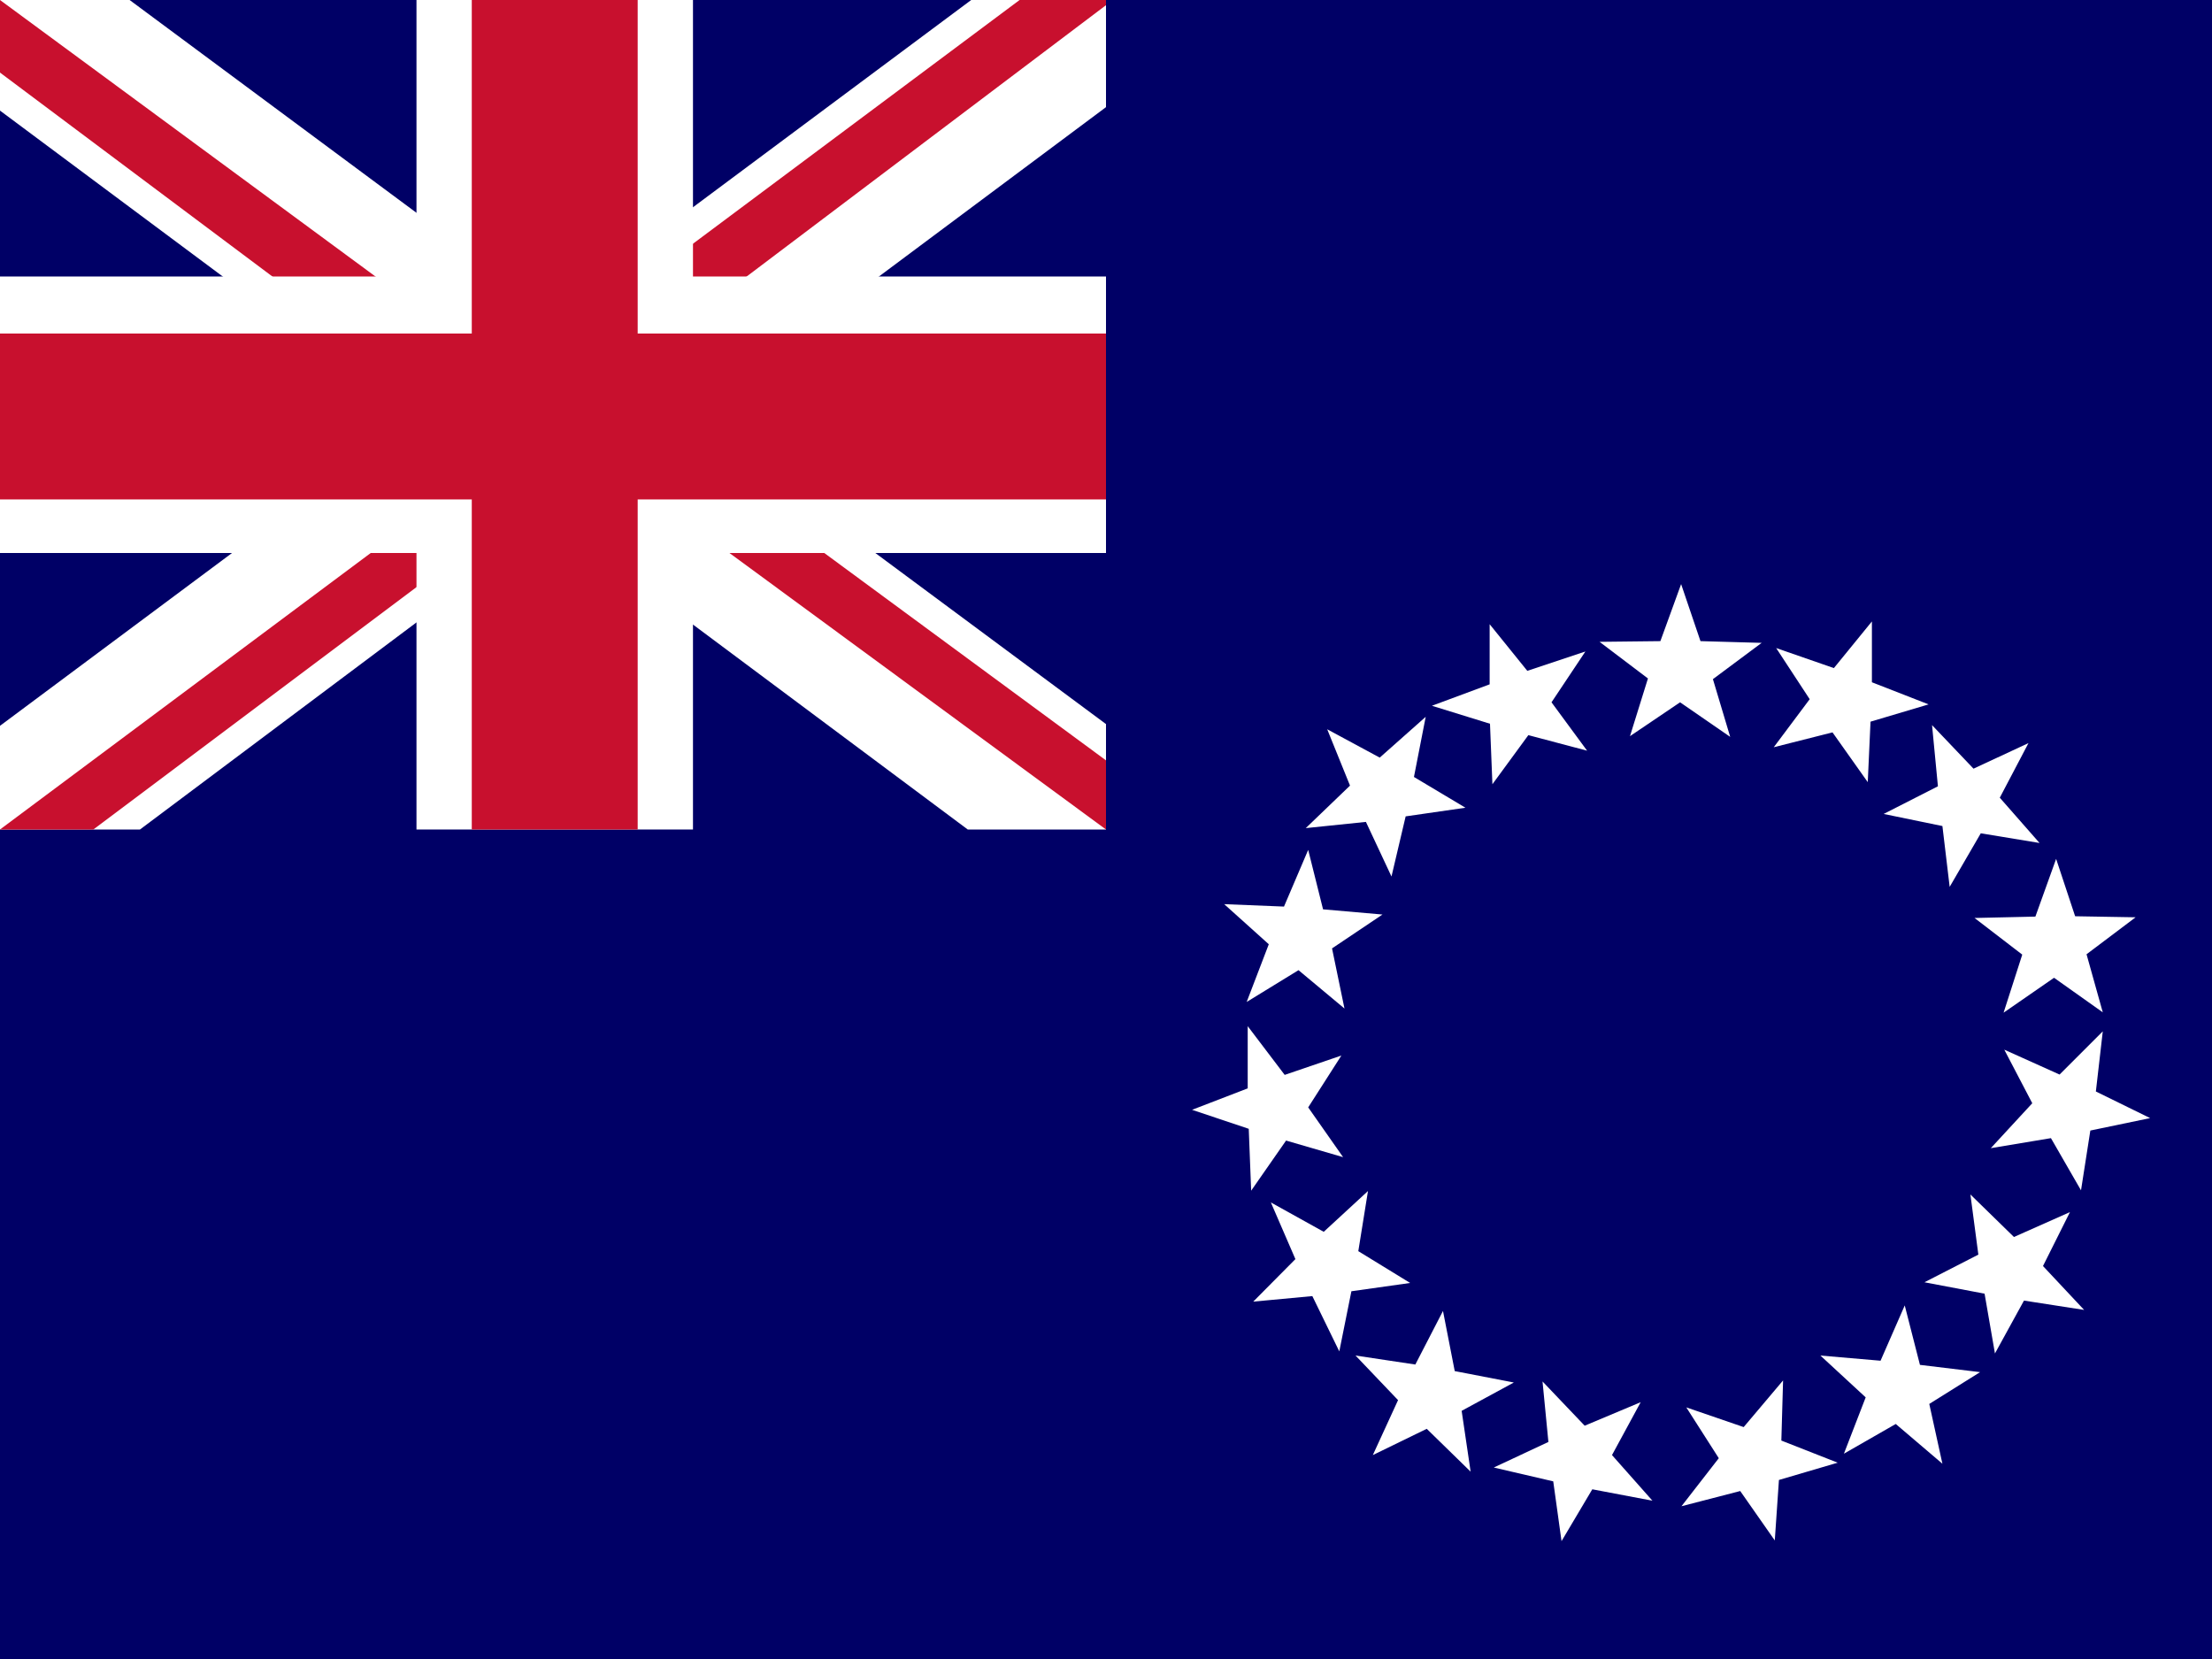
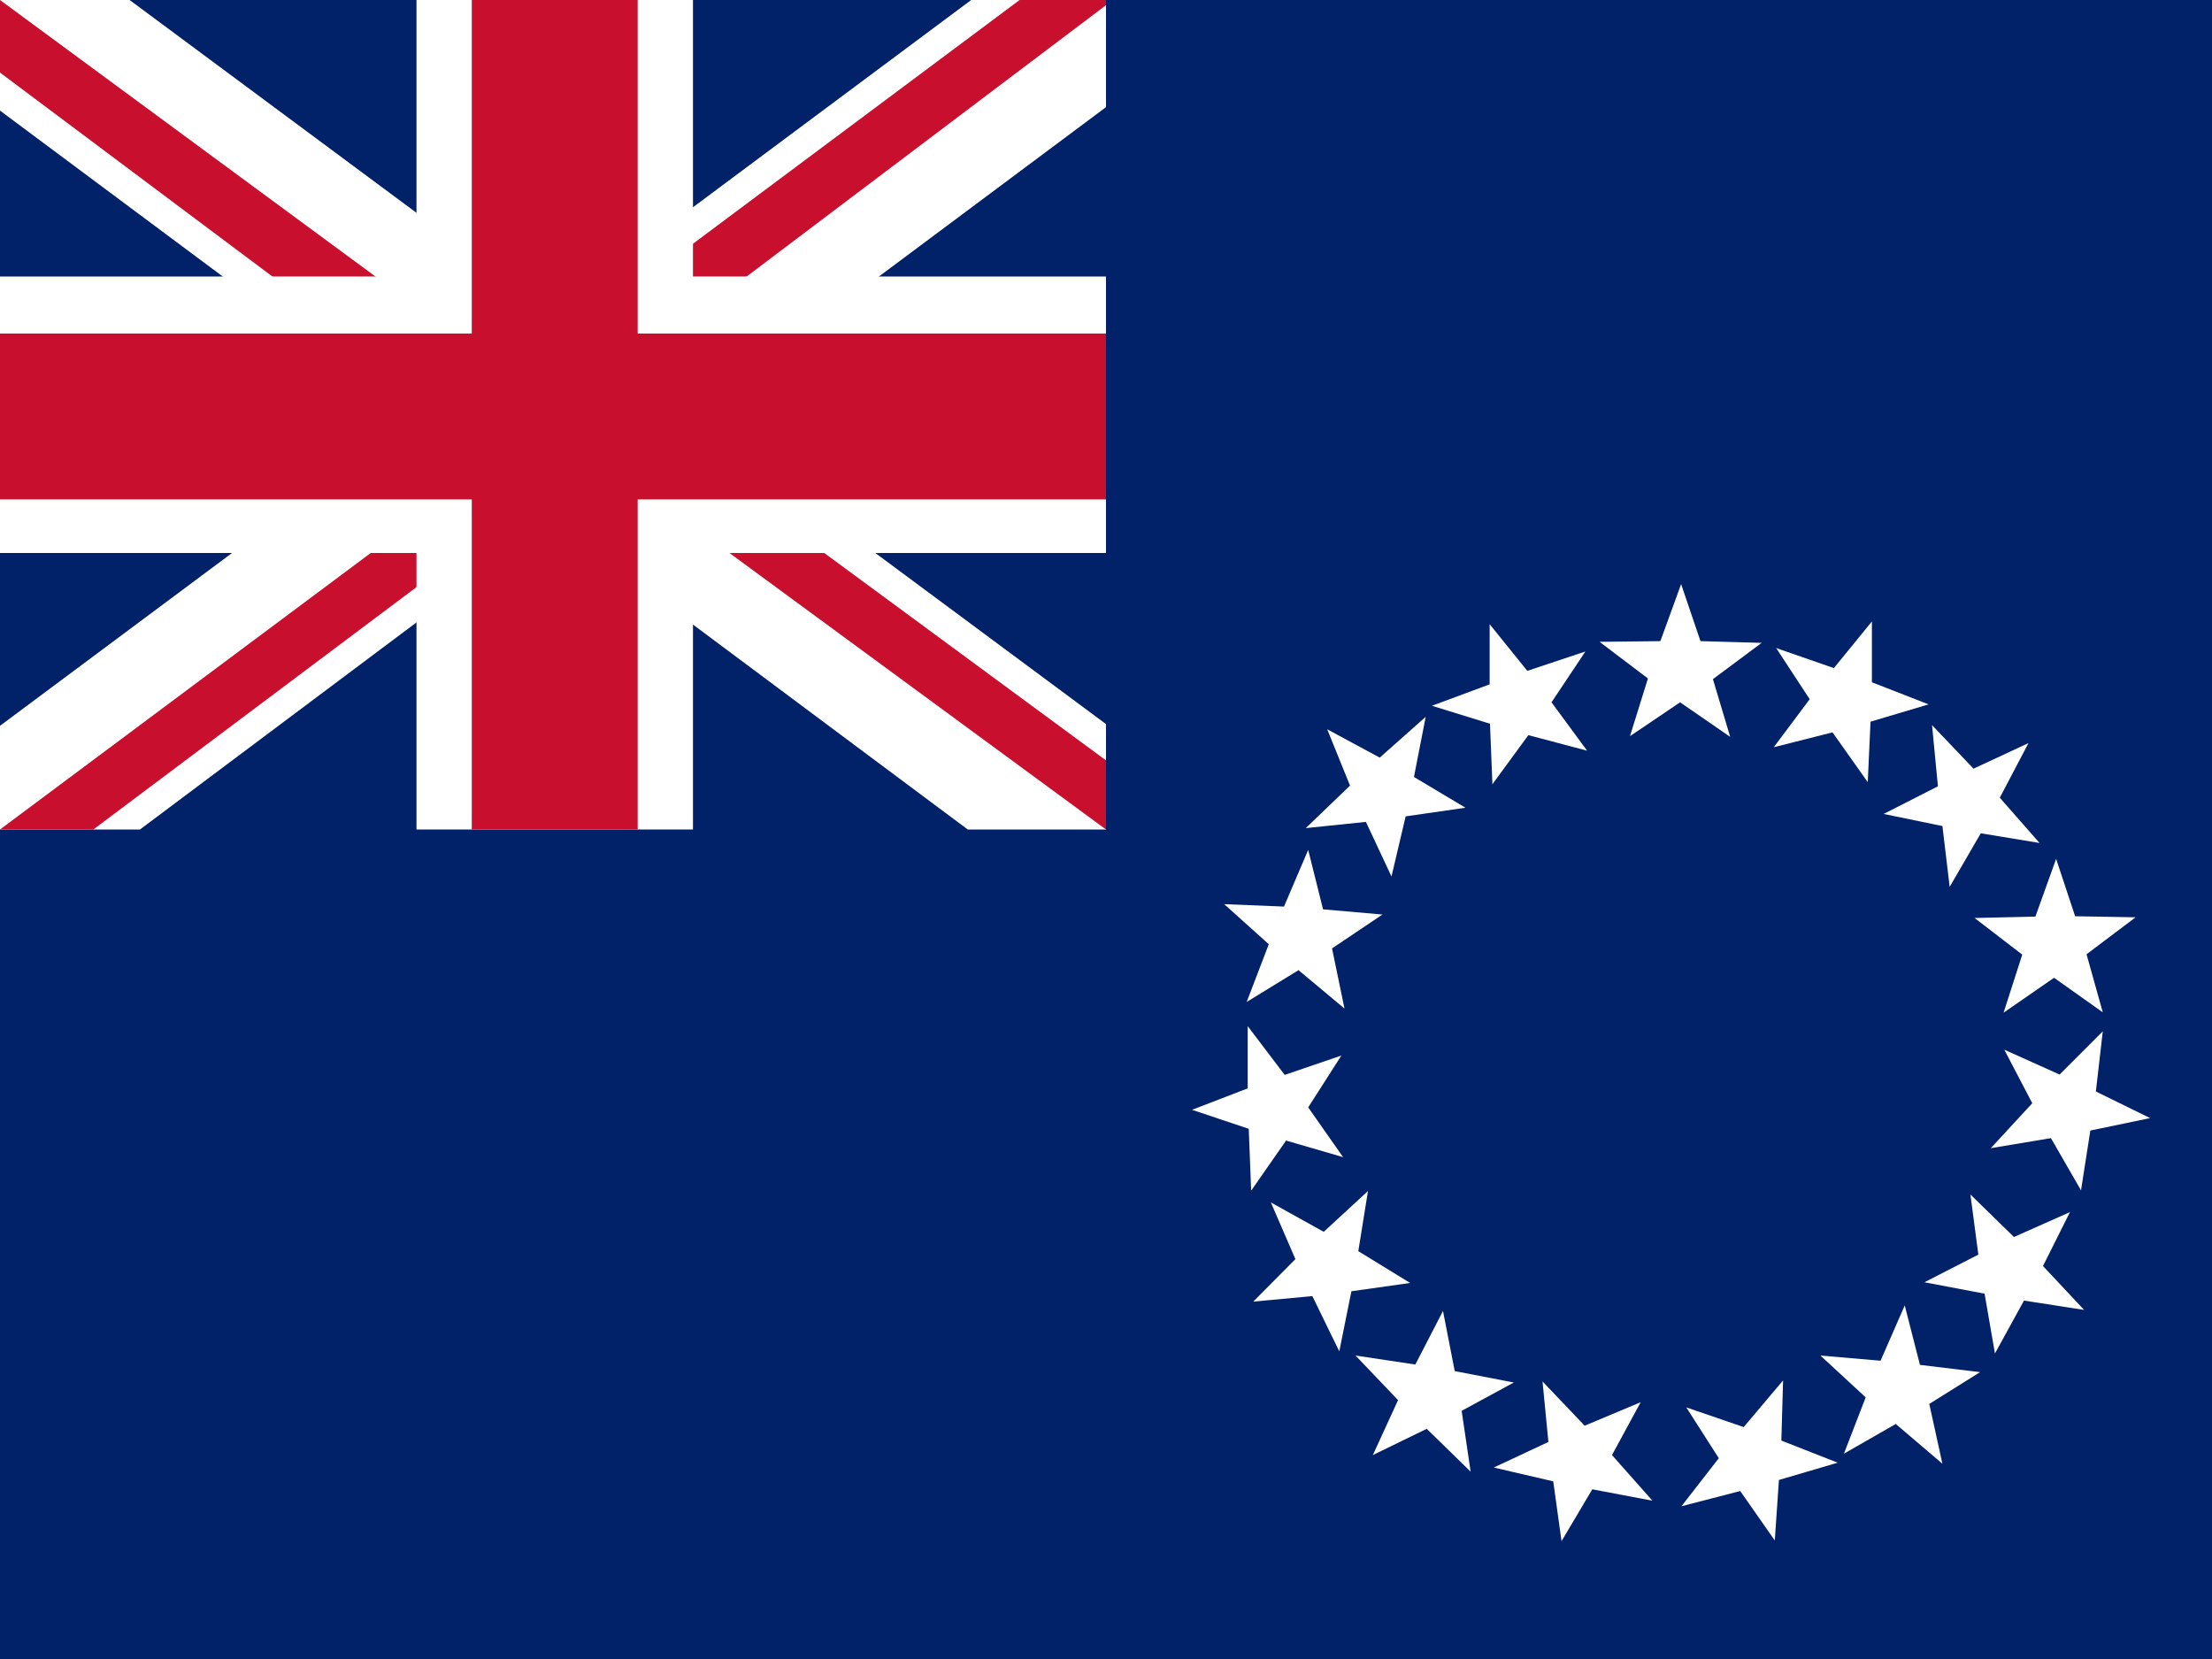
<svg xmlns="http://www.w3.org/2000/svg" id="flag-icons-ck" viewBox="0 0 640 480">
-   <path fill="#006" d="M0 0h640v480H0z" />
+   <path fill="#012169" d="M0 0h640v480H0z" />
  <path fill="#fff" fill-rule="evenodd" d="m471.6 213 5.2-16.7-14-10.6 17.6-.2 6-16.5 5.6 16.5 17.7.5-14.1 10.5 5 16.7-14.5-10m27.1 13 10.4-13.9-9.7-14.8 16.7 5.8 11-13.5v17.6l16.4 6.4-16.8 5-.8 17.5-10.2-14.4m-98.4 15-.7-17.5-16.8-5.2L431 198v-17.4l10.9 13.5 16.8-5.6-9.8 14.7 10.3 14-17-4.5m-39.6 40.9-7.4-15.8-17.4 1.8 12.8-12.3L384 211l15.2 8.2 13.3-11.8-3.4 17.4 14.9 8.9-17.3 2.5M389 291.8l-13.3-11.1-15 9.2 6.4-16.7-12.9-11.6 17.3.7 7-16.4 4.3 17.2 17.2 1.5-14.6 9.8m3.2 60.4-16.5-4.8-10.1 14.5-.7-17.9-16.4-5.5 16.1-6.2v-18l10.7 14.1 16.4-5.6-9.6 15m29.5 50.8-17 2.4-3.5 17.4-7.8-16-17.1 1.6 12.2-12.3-7.1-16.4 15.3 8.5 12.8-11.8L393 362m45 38-15.1 8.2 2.6 17.6-12.7-12.4-15.6 7.6 7.3-15.9-12.3-12.9 17.3 2.6 8-15.5 3.4 17.4m53.8 9-8.3 15.3 11.7 13.2-17.4-3.3-8.9 15-2.4-17.3-17.2-4 15.8-7.4-1.7-17.5 12.2 12.8m57.4-13.1-.5 17.4 16.3 6.4-17 5-1.2 17.5-10-14.3-17 4.4 10.8-13.9-9.4-14.7 16.6 5.7M559 209.8l12 12.6 15.9-7.4-8.3 15.8 11.5 13.1-17-2.8-9 15.5L562 239l-17-3.5 15.7-8m34.2 21 5.5 16.6 17.5.3-14.2 10.7 4.7 16.8-14.1-10-14.6 10.1 5.4-16.8-13.8-10.6 17.6-.4m19.5 33.2-2 17.4 15.7 7.7-17.3 3.6-2.7 17.3-8.7-15.1-17.4 2.9 12-13-8.1-15.5 16 7.2m3 39.8-7.8 15.6L603 379l-17.4-2.7-8.4 15.3-3-17.3-17.4-3.3 15.6-8-2.3-17.4 12.6 12.3m-9.8 39.1-14.7 9.2 3.8 17.3-13.5-11.5-15 8.6 6.3-16.3-13.1-12.1 17.4 1.5 7-16 4.4 17.2" />
-   <path fill="#006" d="M0 0h320v240H0z" />
+   <path fill="#012169" d="M0 0h320v240H0z" />
  <path fill="#fff" d="m37.5 0 122 90.5L281 0h39v31l-120 89.5 120 89V240h-40l-120-89.5L40.5 240H0v-30l119.5-89L0 32V0z" />
  <path fill="#c8102e" d="M212 140.5 320 220v20l-135.5-99.5zm-92 10 3 17.5-96 72H0zM320 0v1.5l-124.5 94 1-22L295 0zM0 0l119.5 88h-30L0 21z" />
  <path fill="#fff" d="M120.5 0v240h80V0zM0 80v80h320V80z" />
  <path fill="#c8102e" d="M0 96.5v48h320v-48zM136.5 0v240h48V0z" />
</svg>
